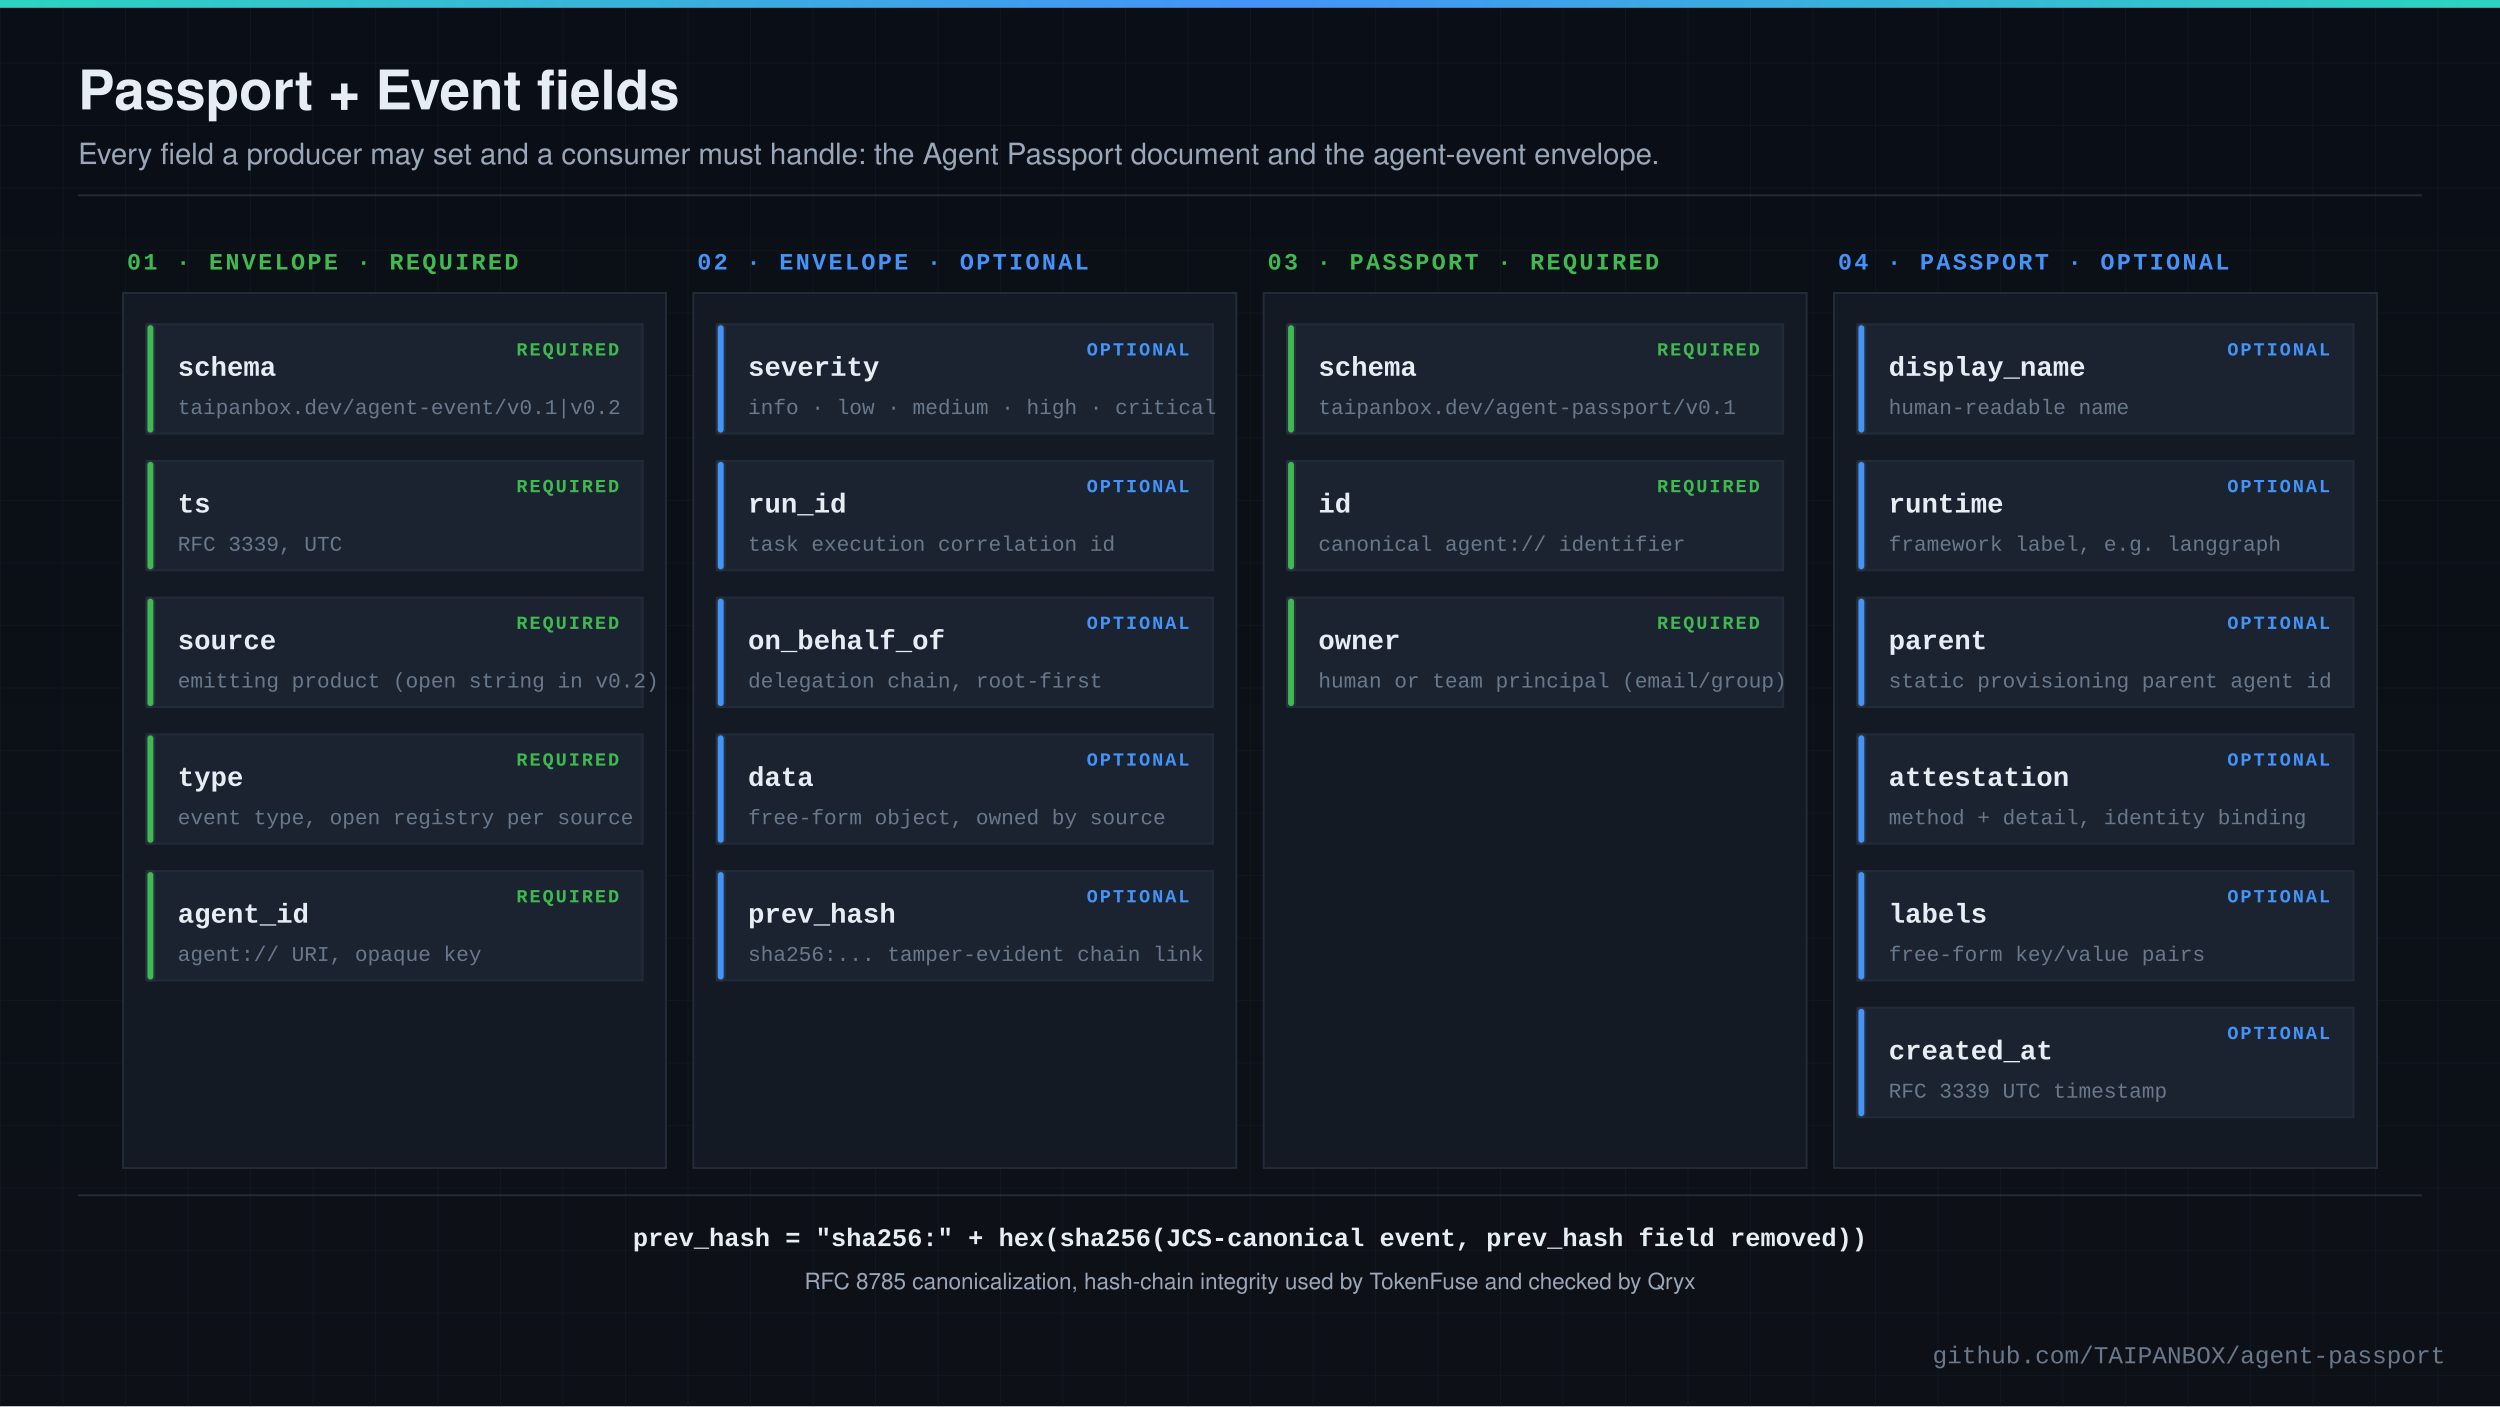
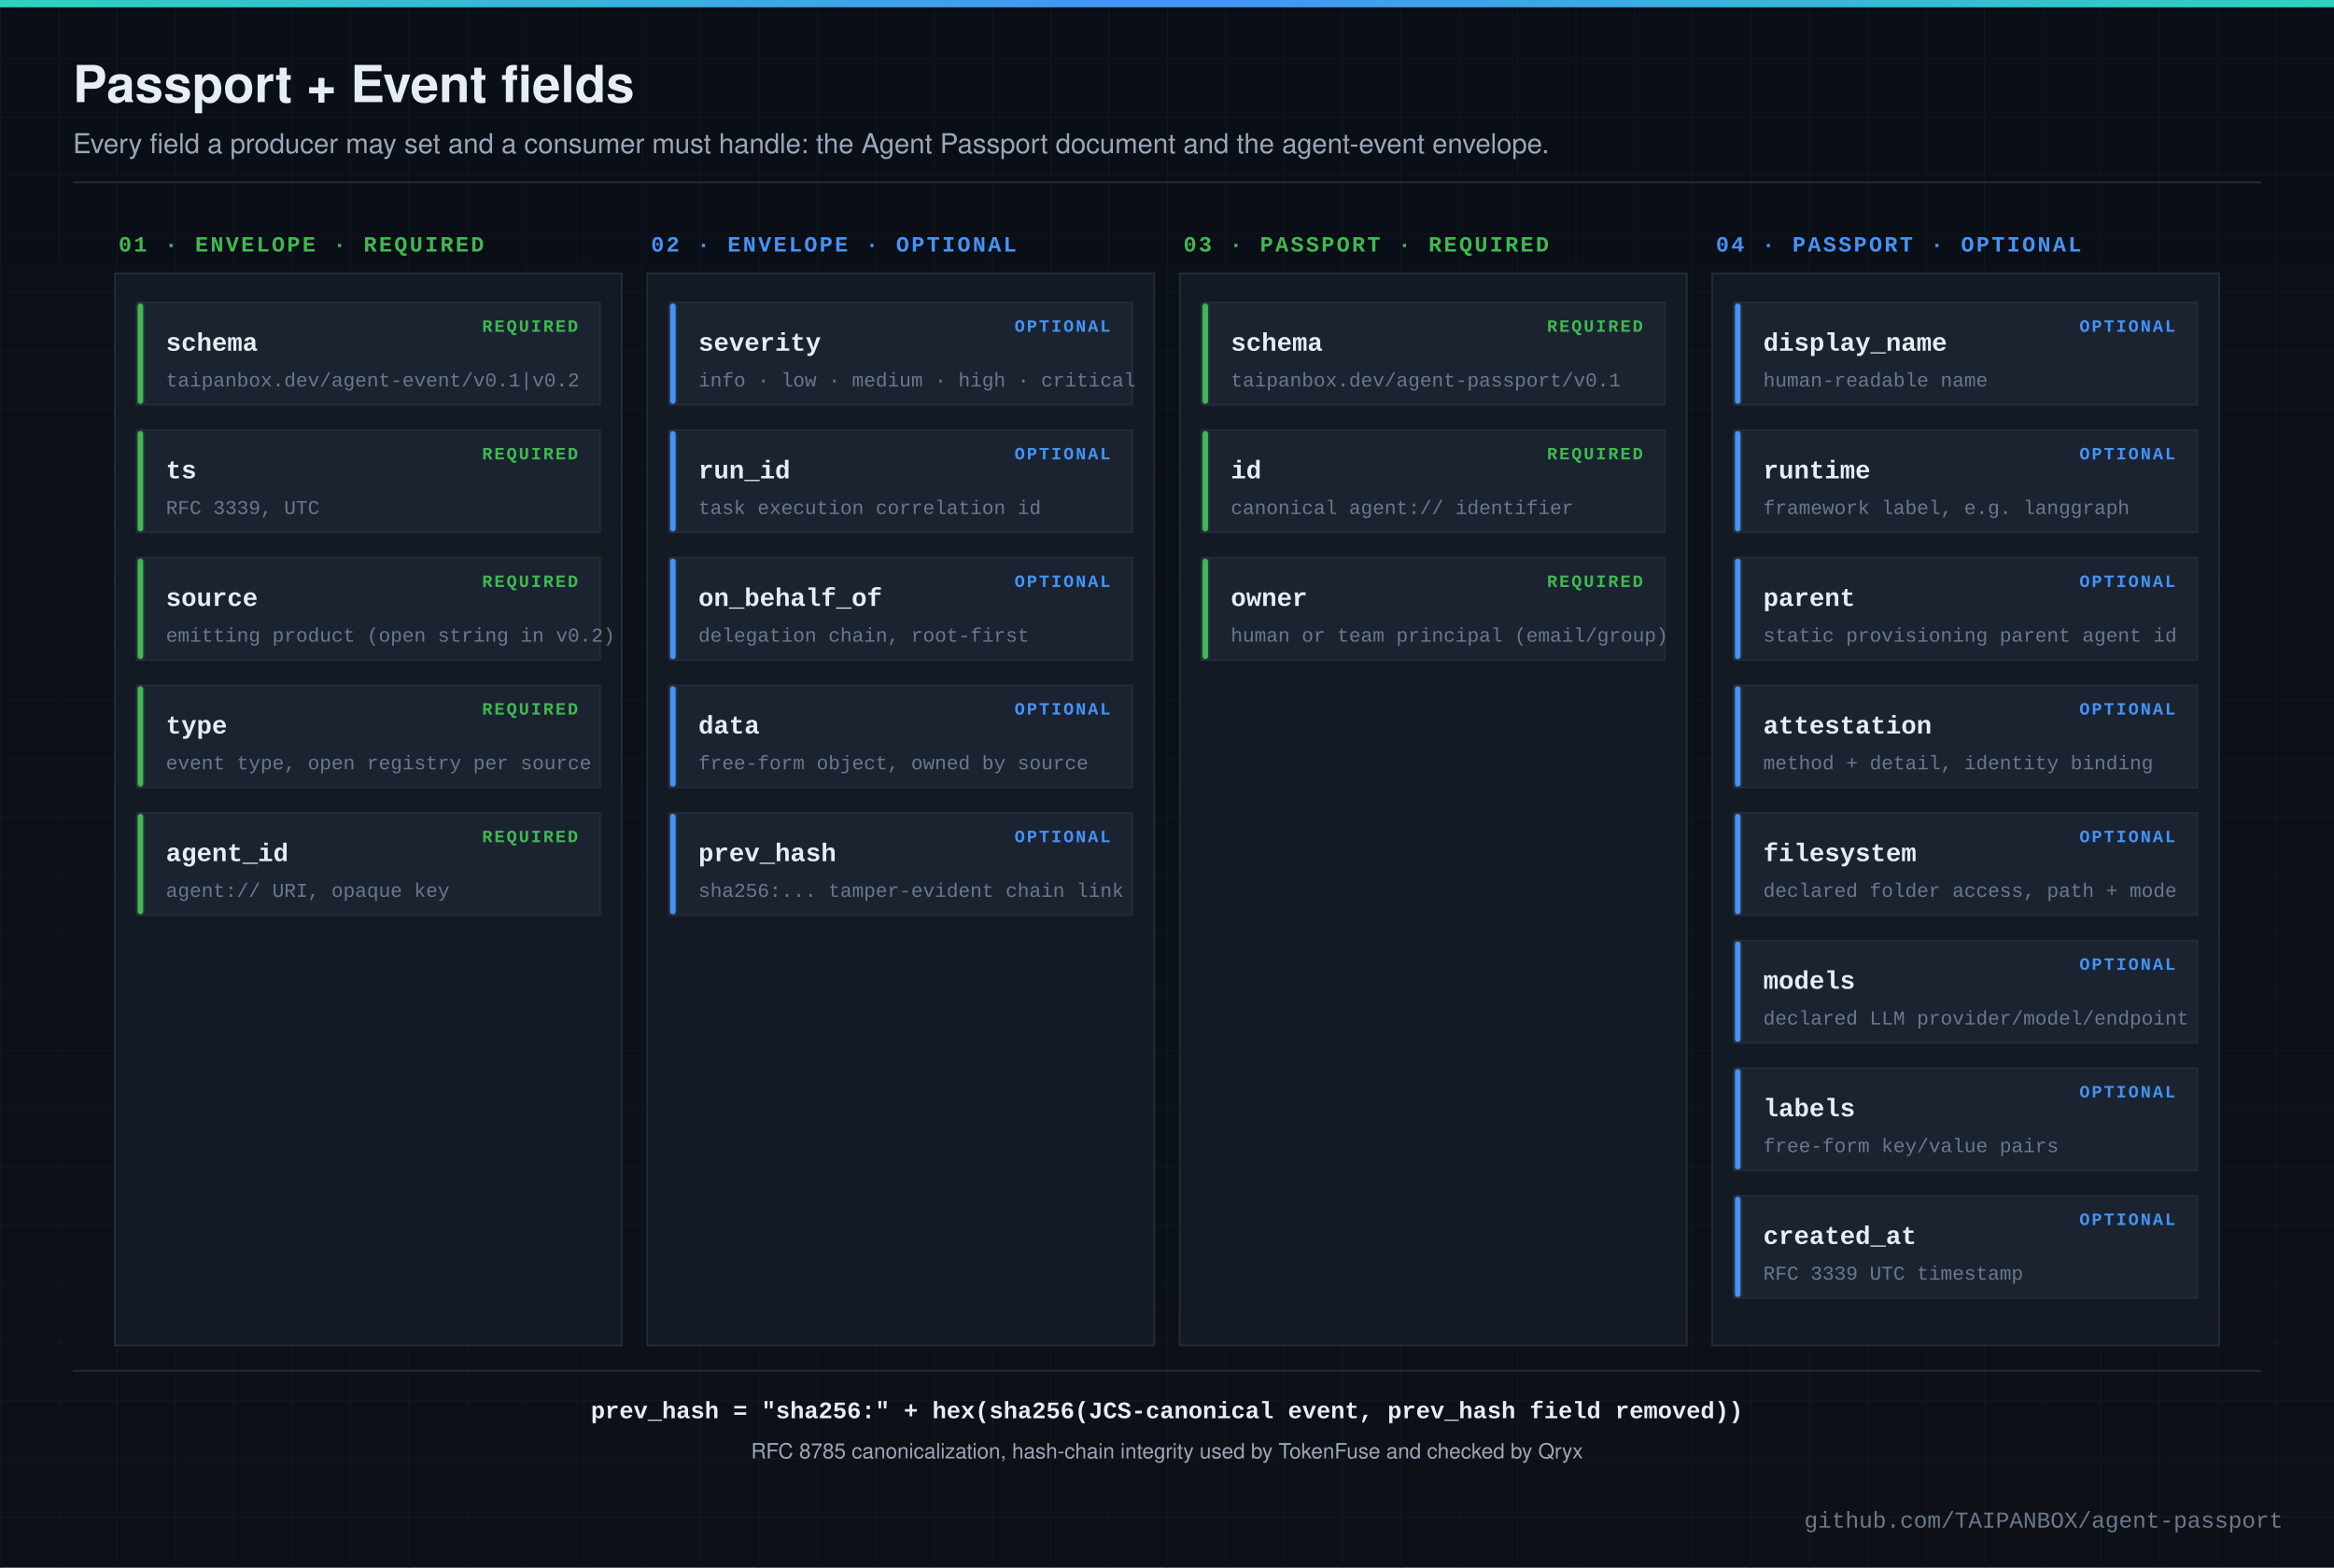
- <svg xmlns="http://www.w3.org/2000/svg" width="1280" height="720" viewBox="0 0 1280 720" font-family="'Segoe UI', system-ui, -apple-system, Helvetica, Arial, sans-serif">
+ <svg xmlns="http://www.w3.org/2000/svg" width="1280" height="860" viewBox="0 0 1280 860" font-family="'Segoe UI', system-ui, -apple-system, Helvetica, Arial, sans-serif">
  <defs>
    <linearGradient id="bg" x1="0" y1="0" x2="0" y2="1">
      <stop offset="0" stop-color="#0a0e16" />
      <stop offset="1" stop-color="#0d1117" />
    </linearGradient>
    <linearGradient id="accent" x1="0" y1="0" x2="1" y2="0">
      <stop offset="0" stop-color="#2dd4bf" />
      <stop offset="0.5" stop-color="#4493f8" />
      <stop offset="1" stop-color="#2dd4bf" />
    </linearGradient>
    <pattern id="grid" width="32" height="32" patternUnits="userSpaceOnUse">
      <path d="M 32 0 L 0 0 0 32" fill="none" stroke="#161d27" stroke-width="1" />
    </pattern>
    <filter id="soft" x="-20%" y="-20%" width="140%" height="140%">
      <feDropShadow dx="0" dy="4" stdDeviation="8" flood-color="#000000" flood-opacity="0.45" />
    </filter>
    <filter id="glow" x="-60%" y="-60%" width="220%" height="220%">
      <feDropShadow dx="0" dy="0" stdDeviation="6" flood-color="#2dd4bf" flood-opacity="0.5" />
    </filter>
  </defs>
-   <rect x="0" y="0" width="1280" height="720" rx="0" ry="0" fill="url(#bg)" />
-   <rect x="0" y="0" width="1280" height="720" fill="url(#grid)" opacity="0.5" />
+   <rect x="0" y="0" width="1280" height="860" rx="0" ry="0" fill="url(#bg)" />
+   <rect x="0" y="0" width="1280" height="860" fill="url(#grid)" opacity="0.5" />
  <rect x="0" y="0" width="1280" height="4" fill="url(#accent)" />
-   <text x="1252" y="698" font-size="12.5" fill="#69788b" font-family="'SF Mono','JetBrains Mono','Fira Code',Menlo,Consolas,'Liberation Mono',monospace" font-weight="400" text-anchor="end">github.com/TAIPANBOX/agent-passport</text>
+   <text x="1252" y="838" font-size="12.5" fill="#69788b" font-family="'SF Mono','JetBrains Mono','Fira Code',Menlo,Consolas,'Liberation Mono',monospace" font-weight="400" text-anchor="end">github.com/TAIPANBOX/agent-passport</text>
  <text x="40" y="56" font-size="28" fill="#e6edf3" font-family="'Segoe UI', system-ui, -apple-system, Helvetica, Arial, sans-serif" font-weight="700" text-anchor="start">Passport + Event fields</text>
  <text x="40" y="84" font-size="15" fill="#9aa7b8" font-family="'Segoe UI', system-ui, -apple-system, Helvetica, Arial, sans-serif" font-weight="400" text-anchor="start">Every field a producer may set and a consumer must handle: the Agent Passport document and the agent-event envelope.</text>
  <line x1="40" y1="100" x2="1240" y2="100" stroke="#222b38" stroke-width="1" />
  <text x="65.0" y="138" font-size="12" fill="#3fb950" font-family="'SF Mono','JetBrains Mono','Fira Code',Menlo,Consolas,'Liberation Mono',monospace" font-weight="700" text-anchor="start" letter-spacing="1.2">01 · ENVELOPE · REQUIRED</text>
-   <rect x="63.0" y="150" width="278" height="448" rx="0" ry="0" fill="#141a23" stroke="#222b38" stroke-width="1" />
+   <rect x="63.0" y="150" width="278" height="588" rx="0" ry="0" fill="#141a23" stroke="#222b38" stroke-width="1" />
  <rect x="75.0" y="166" width="254" height="56" rx="0" ry="0" fill="#1b2331" stroke="#222b38" stroke-width="1" />
  <rect x="75.0" y="166" width="4" height="56" rx="2" ry="2" fill="#3fb950" stroke="#283341" stroke-width="1" />
  <text x="91.0" y="192.4" font-size="14" fill="#e6edf3" font-family="'SF Mono','JetBrains Mono','Fira Code',Menlo,Consolas,'Liberation Mono',monospace" font-weight="700" text-anchor="start">schema</text>
  <text x="317.0" y="182" font-size="9.5" fill="#3fb950" font-family="'SF Mono','JetBrains Mono','Fira Code',Menlo,Consolas,'Liberation Mono',monospace" font-weight="700" text-anchor="end" letter-spacing="1">REQUIRED</text>
  <text x="91.0" y="212" font-size="10.8" fill="#69788b" font-family="'SF Mono','JetBrains Mono','Fira Code',Menlo,Consolas,'Liberation Mono',monospace" font-weight="400" text-anchor="start">taipanbox.dev/agent-event/v0.1|v0.2</text>
  <rect x="75.0" y="236" width="254" height="56" rx="0" ry="0" fill="#1b2331" stroke="#222b38" stroke-width="1" />
  <rect x="75.0" y="236" width="4" height="56" rx="2" ry="2" fill="#3fb950" stroke="#283341" stroke-width="1" />
  <text x="91.0" y="262.4" font-size="14" fill="#e6edf3" font-family="'SF Mono','JetBrains Mono','Fira Code',Menlo,Consolas,'Liberation Mono',monospace" font-weight="700" text-anchor="start">ts</text>
  <text x="317.0" y="252" font-size="9.5" fill="#3fb950" font-family="'SF Mono','JetBrains Mono','Fira Code',Menlo,Consolas,'Liberation Mono',monospace" font-weight="700" text-anchor="end" letter-spacing="1">REQUIRED</text>
  <text x="91.0" y="282" font-size="10.8" fill="#69788b" font-family="'SF Mono','JetBrains Mono','Fira Code',Menlo,Consolas,'Liberation Mono',monospace" font-weight="400" text-anchor="start">RFC 3339, UTC</text>
  <rect x="75.0" y="306" width="254" height="56" rx="0" ry="0" fill="#1b2331" stroke="#222b38" stroke-width="1" />
  <rect x="75.0" y="306" width="4" height="56" rx="2" ry="2" fill="#3fb950" stroke="#283341" stroke-width="1" />
  <text x="91.0" y="332.4" font-size="14" fill="#e6edf3" font-family="'SF Mono','JetBrains Mono','Fira Code',Menlo,Consolas,'Liberation Mono',monospace" font-weight="700" text-anchor="start">source</text>
  <text x="317.0" y="322" font-size="9.5" fill="#3fb950" font-family="'SF Mono','JetBrains Mono','Fira Code',Menlo,Consolas,'Liberation Mono',monospace" font-weight="700" text-anchor="end" letter-spacing="1">REQUIRED</text>
  <text x="91.0" y="352" font-size="10.8" fill="#69788b" font-family="'SF Mono','JetBrains Mono','Fira Code',Menlo,Consolas,'Liberation Mono',monospace" font-weight="400" text-anchor="start">emitting product (open string in v0.2)</text>
  <rect x="75.0" y="376" width="254" height="56" rx="0" ry="0" fill="#1b2331" stroke="#222b38" stroke-width="1" />
  <rect x="75.0" y="376" width="4" height="56" rx="2" ry="2" fill="#3fb950" stroke="#283341" stroke-width="1" />
  <text x="91.0" y="402.4" font-size="14" fill="#e6edf3" font-family="'SF Mono','JetBrains Mono','Fira Code',Menlo,Consolas,'Liberation Mono',monospace" font-weight="700" text-anchor="start">type</text>
  <text x="317.0" y="392" font-size="9.5" fill="#3fb950" font-family="'SF Mono','JetBrains Mono','Fira Code',Menlo,Consolas,'Liberation Mono',monospace" font-weight="700" text-anchor="end" letter-spacing="1">REQUIRED</text>
  <text x="91.0" y="422" font-size="10.8" fill="#69788b" font-family="'SF Mono','JetBrains Mono','Fira Code',Menlo,Consolas,'Liberation Mono',monospace" font-weight="400" text-anchor="start">event type, open registry per source</text>
  <rect x="75.0" y="446" width="254" height="56" rx="0" ry="0" fill="#1b2331" stroke="#222b38" stroke-width="1" />
  <rect x="75.0" y="446" width="4" height="56" rx="2" ry="2" fill="#3fb950" stroke="#283341" stroke-width="1" />
  <text x="91.0" y="472.4" font-size="14" fill="#e6edf3" font-family="'SF Mono','JetBrains Mono','Fira Code',Menlo,Consolas,'Liberation Mono',monospace" font-weight="700" text-anchor="start">agent_id</text>
  <text x="317.0" y="462" font-size="9.5" fill="#3fb950" font-family="'SF Mono','JetBrains Mono','Fira Code',Menlo,Consolas,'Liberation Mono',monospace" font-weight="700" text-anchor="end" letter-spacing="1">REQUIRED</text>
  <text x="91.0" y="492" font-size="10.8" fill="#69788b" font-family="'SF Mono','JetBrains Mono','Fira Code',Menlo,Consolas,'Liberation Mono',monospace" font-weight="400" text-anchor="start">agent:// URI, opaque key</text>
  <text x="357.0" y="138" font-size="12" fill="#4493f8" font-family="'SF Mono','JetBrains Mono','Fira Code',Menlo,Consolas,'Liberation Mono',monospace" font-weight="700" text-anchor="start" letter-spacing="1.2">02 · ENVELOPE · OPTIONAL</text>
-   <rect x="355.0" y="150" width="278" height="448" rx="0" ry="0" fill="#141a23" stroke="#222b38" stroke-width="1" />
+   <rect x="355.0" y="150" width="278" height="588" rx="0" ry="0" fill="#141a23" stroke="#222b38" stroke-width="1" />
  <rect x="367.0" y="166" width="254" height="56" rx="0" ry="0" fill="#1b2331" stroke="#222b38" stroke-width="1" />
  <rect x="367.0" y="166" width="4" height="56" rx="2" ry="2" fill="#4493f8" stroke="#283341" stroke-width="1" />
  <text x="383.0" y="192.4" font-size="14" fill="#e6edf3" font-family="'SF Mono','JetBrains Mono','Fira Code',Menlo,Consolas,'Liberation Mono',monospace" font-weight="700" text-anchor="start">severity</text>
  <text x="609.0" y="182" font-size="9.5" fill="#4493f8" font-family="'SF Mono','JetBrains Mono','Fira Code',Menlo,Consolas,'Liberation Mono',monospace" font-weight="700" text-anchor="end" letter-spacing="1">OPTIONAL</text>
  <text x="383.0" y="212" font-size="10.8" fill="#69788b" font-family="'SF Mono','JetBrains Mono','Fira Code',Menlo,Consolas,'Liberation Mono',monospace" font-weight="400" text-anchor="start">info · low · medium · high · critical</text>
  <rect x="367.0" y="236" width="254" height="56" rx="0" ry="0" fill="#1b2331" stroke="#222b38" stroke-width="1" />
  <rect x="367.0" y="236" width="4" height="56" rx="2" ry="2" fill="#4493f8" stroke="#283341" stroke-width="1" />
  <text x="383.0" y="262.4" font-size="14" fill="#e6edf3" font-family="'SF Mono','JetBrains Mono','Fira Code',Menlo,Consolas,'Liberation Mono',monospace" font-weight="700" text-anchor="start">run_id</text>
  <text x="609.0" y="252" font-size="9.5" fill="#4493f8" font-family="'SF Mono','JetBrains Mono','Fira Code',Menlo,Consolas,'Liberation Mono',monospace" font-weight="700" text-anchor="end" letter-spacing="1">OPTIONAL</text>
  <text x="383.0" y="282" font-size="10.8" fill="#69788b" font-family="'SF Mono','JetBrains Mono','Fira Code',Menlo,Consolas,'Liberation Mono',monospace" font-weight="400" text-anchor="start">task execution correlation id</text>
  <rect x="367.0" y="306" width="254" height="56" rx="0" ry="0" fill="#1b2331" stroke="#222b38" stroke-width="1" />
  <rect x="367.0" y="306" width="4" height="56" rx="2" ry="2" fill="#4493f8" stroke="#283341" stroke-width="1" />
  <text x="383.0" y="332.4" font-size="14" fill="#e6edf3" font-family="'SF Mono','JetBrains Mono','Fira Code',Menlo,Consolas,'Liberation Mono',monospace" font-weight="700" text-anchor="start">on_behalf_of</text>
  <text x="609.0" y="322" font-size="9.5" fill="#4493f8" font-family="'SF Mono','JetBrains Mono','Fira Code',Menlo,Consolas,'Liberation Mono',monospace" font-weight="700" text-anchor="end" letter-spacing="1">OPTIONAL</text>
  <text x="383.0" y="352" font-size="10.8" fill="#69788b" font-family="'SF Mono','JetBrains Mono','Fira Code',Menlo,Consolas,'Liberation Mono',monospace" font-weight="400" text-anchor="start">delegation chain, root-first</text>
  <rect x="367.0" y="376" width="254" height="56" rx="0" ry="0" fill="#1b2331" stroke="#222b38" stroke-width="1" />
  <rect x="367.0" y="376" width="4" height="56" rx="2" ry="2" fill="#4493f8" stroke="#283341" stroke-width="1" />
  <text x="383.0" y="402.4" font-size="14" fill="#e6edf3" font-family="'SF Mono','JetBrains Mono','Fira Code',Menlo,Consolas,'Liberation Mono',monospace" font-weight="700" text-anchor="start">data</text>
  <text x="609.0" y="392" font-size="9.5" fill="#4493f8" font-family="'SF Mono','JetBrains Mono','Fira Code',Menlo,Consolas,'Liberation Mono',monospace" font-weight="700" text-anchor="end" letter-spacing="1">OPTIONAL</text>
  <text x="383.0" y="422" font-size="10.8" fill="#69788b" font-family="'SF Mono','JetBrains Mono','Fira Code',Menlo,Consolas,'Liberation Mono',monospace" font-weight="400" text-anchor="start">free-form object, owned by source</text>
  <rect x="367.0" y="446" width="254" height="56" rx="0" ry="0" fill="#1b2331" stroke="#222b38" stroke-width="1" />
  <rect x="367.0" y="446" width="4" height="56" rx="2" ry="2" fill="#4493f8" stroke="#283341" stroke-width="1" />
  <text x="383.0" y="472.4" font-size="14" fill="#e6edf3" font-family="'SF Mono','JetBrains Mono','Fira Code',Menlo,Consolas,'Liberation Mono',monospace" font-weight="700" text-anchor="start">prev_hash</text>
  <text x="609.0" y="462" font-size="9.5" fill="#4493f8" font-family="'SF Mono','JetBrains Mono','Fira Code',Menlo,Consolas,'Liberation Mono',monospace" font-weight="700" text-anchor="end" letter-spacing="1">OPTIONAL</text>
  <text x="383.0" y="492" font-size="10.8" fill="#69788b" font-family="'SF Mono','JetBrains Mono','Fira Code',Menlo,Consolas,'Liberation Mono',monospace" font-weight="400" text-anchor="start">sha256:... tamper-evident chain link</text>
  <text x="649.0" y="138" font-size="12" fill="#3fb950" font-family="'SF Mono','JetBrains Mono','Fira Code',Menlo,Consolas,'Liberation Mono',monospace" font-weight="700" text-anchor="start" letter-spacing="1.2">03 · PASSPORT · REQUIRED</text>
-   <rect x="647.0" y="150" width="278" height="448" rx="0" ry="0" fill="#141a23" stroke="#222b38" stroke-width="1" />
+   <rect x="647.0" y="150" width="278" height="588" rx="0" ry="0" fill="#141a23" stroke="#222b38" stroke-width="1" />
  <rect x="659.0" y="166" width="254" height="56" rx="0" ry="0" fill="#1b2331" stroke="#222b38" stroke-width="1" />
  <rect x="659.0" y="166" width="4" height="56" rx="2" ry="2" fill="#3fb950" stroke="#283341" stroke-width="1" />
  <text x="675.0" y="192.4" font-size="14" fill="#e6edf3" font-family="'SF Mono','JetBrains Mono','Fira Code',Menlo,Consolas,'Liberation Mono',monospace" font-weight="700" text-anchor="start">schema</text>
  <text x="901.0" y="182" font-size="9.5" fill="#3fb950" font-family="'SF Mono','JetBrains Mono','Fira Code',Menlo,Consolas,'Liberation Mono',monospace" font-weight="700" text-anchor="end" letter-spacing="1">REQUIRED</text>
  <text x="675.0" y="212" font-size="10.8" fill="#69788b" font-family="'SF Mono','JetBrains Mono','Fira Code',Menlo,Consolas,'Liberation Mono',monospace" font-weight="400" text-anchor="start">taipanbox.dev/agent-passport/v0.1</text>
  <rect x="659.0" y="236" width="254" height="56" rx="0" ry="0" fill="#1b2331" stroke="#222b38" stroke-width="1" />
  <rect x="659.0" y="236" width="4" height="56" rx="2" ry="2" fill="#3fb950" stroke="#283341" stroke-width="1" />
  <text x="675.0" y="262.4" font-size="14" fill="#e6edf3" font-family="'SF Mono','JetBrains Mono','Fira Code',Menlo,Consolas,'Liberation Mono',monospace" font-weight="700" text-anchor="start">id</text>
  <text x="901.0" y="252" font-size="9.5" fill="#3fb950" font-family="'SF Mono','JetBrains Mono','Fira Code',Menlo,Consolas,'Liberation Mono',monospace" font-weight="700" text-anchor="end" letter-spacing="1">REQUIRED</text>
  <text x="675.0" y="282" font-size="10.8" fill="#69788b" font-family="'SF Mono','JetBrains Mono','Fira Code',Menlo,Consolas,'Liberation Mono',monospace" font-weight="400" text-anchor="start">canonical agent:// identifier</text>
  <rect x="659.0" y="306" width="254" height="56" rx="0" ry="0" fill="#1b2331" stroke="#222b38" stroke-width="1" />
  <rect x="659.0" y="306" width="4" height="56" rx="2" ry="2" fill="#3fb950" stroke="#283341" stroke-width="1" />
  <text x="675.0" y="332.4" font-size="14" fill="#e6edf3" font-family="'SF Mono','JetBrains Mono','Fira Code',Menlo,Consolas,'Liberation Mono',monospace" font-weight="700" text-anchor="start">owner</text>
  <text x="901.0" y="322" font-size="9.5" fill="#3fb950" font-family="'SF Mono','JetBrains Mono','Fira Code',Menlo,Consolas,'Liberation Mono',monospace" font-weight="700" text-anchor="end" letter-spacing="1">REQUIRED</text>
  <text x="675.0" y="352" font-size="10.8" fill="#69788b" font-family="'SF Mono','JetBrains Mono','Fira Code',Menlo,Consolas,'Liberation Mono',monospace" font-weight="400" text-anchor="start">human or team principal (email/group)</text>
  <text x="941.0" y="138" font-size="12" fill="#4493f8" font-family="'SF Mono','JetBrains Mono','Fira Code',Menlo,Consolas,'Liberation Mono',monospace" font-weight="700" text-anchor="start" letter-spacing="1.2">04 · PASSPORT · OPTIONAL</text>
-   <rect x="939.0" y="150" width="278" height="448" rx="0" ry="0" fill="#141a23" stroke="#222b38" stroke-width="1" />
+   <rect x="939.0" y="150" width="278" height="588" rx="0" ry="0" fill="#141a23" stroke="#222b38" stroke-width="1" />
  <rect x="951.0" y="166" width="254" height="56" rx="0" ry="0" fill="#1b2331" stroke="#222b38" stroke-width="1" />
  <rect x="951.0" y="166" width="4" height="56" rx="2" ry="2" fill="#4493f8" stroke="#283341" stroke-width="1" />
  <text x="967.0" y="192.4" font-size="14" fill="#e6edf3" font-family="'SF Mono','JetBrains Mono','Fira Code',Menlo,Consolas,'Liberation Mono',monospace" font-weight="700" text-anchor="start">display_name</text>
  <text x="1193.0" y="182" font-size="9.5" fill="#4493f8" font-family="'SF Mono','JetBrains Mono','Fira Code',Menlo,Consolas,'Liberation Mono',monospace" font-weight="700" text-anchor="end" letter-spacing="1">OPTIONAL</text>
  <text x="967.0" y="212" font-size="10.8" fill="#69788b" font-family="'SF Mono','JetBrains Mono','Fira Code',Menlo,Consolas,'Liberation Mono',monospace" font-weight="400" text-anchor="start">human-readable name</text>
  <rect x="951.0" y="236" width="254" height="56" rx="0" ry="0" fill="#1b2331" stroke="#222b38" stroke-width="1" />
  <rect x="951.0" y="236" width="4" height="56" rx="2" ry="2" fill="#4493f8" stroke="#283341" stroke-width="1" />
  <text x="967.0" y="262.4" font-size="14" fill="#e6edf3" font-family="'SF Mono','JetBrains Mono','Fira Code',Menlo,Consolas,'Liberation Mono',monospace" font-weight="700" text-anchor="start">runtime</text>
  <text x="1193.0" y="252" font-size="9.5" fill="#4493f8" font-family="'SF Mono','JetBrains Mono','Fira Code',Menlo,Consolas,'Liberation Mono',monospace" font-weight="700" text-anchor="end" letter-spacing="1">OPTIONAL</text>
  <text x="967.0" y="282" font-size="10.8" fill="#69788b" font-family="'SF Mono','JetBrains Mono','Fira Code',Menlo,Consolas,'Liberation Mono',monospace" font-weight="400" text-anchor="start">framework label, e.g. langgraph</text>
  <rect x="951.0" y="306" width="254" height="56" rx="0" ry="0" fill="#1b2331" stroke="#222b38" stroke-width="1" />
  <rect x="951.0" y="306" width="4" height="56" rx="2" ry="2" fill="#4493f8" stroke="#283341" stroke-width="1" />
  <text x="967.0" y="332.4" font-size="14" fill="#e6edf3" font-family="'SF Mono','JetBrains Mono','Fira Code',Menlo,Consolas,'Liberation Mono',monospace" font-weight="700" text-anchor="start">parent</text>
  <text x="1193.0" y="322" font-size="9.5" fill="#4493f8" font-family="'SF Mono','JetBrains Mono','Fira Code',Menlo,Consolas,'Liberation Mono',monospace" font-weight="700" text-anchor="end" letter-spacing="1">OPTIONAL</text>
  <text x="967.0" y="352" font-size="10.8" fill="#69788b" font-family="'SF Mono','JetBrains Mono','Fira Code',Menlo,Consolas,'Liberation Mono',monospace" font-weight="400" text-anchor="start">static provisioning parent agent id</text>
  <rect x="951.0" y="376" width="254" height="56" rx="0" ry="0" fill="#1b2331" stroke="#222b38" stroke-width="1" />
  <rect x="951.0" y="376" width="4" height="56" rx="2" ry="2" fill="#4493f8" stroke="#283341" stroke-width="1" />
  <text x="967.0" y="402.4" font-size="14" fill="#e6edf3" font-family="'SF Mono','JetBrains Mono','Fira Code',Menlo,Consolas,'Liberation Mono',monospace" font-weight="700" text-anchor="start">attestation</text>
  <text x="1193.0" y="392" font-size="9.5" fill="#4493f8" font-family="'SF Mono','JetBrains Mono','Fira Code',Menlo,Consolas,'Liberation Mono',monospace" font-weight="700" text-anchor="end" letter-spacing="1">OPTIONAL</text>
  <text x="967.0" y="422" font-size="10.8" fill="#69788b" font-family="'SF Mono','JetBrains Mono','Fira Code',Menlo,Consolas,'Liberation Mono',monospace" font-weight="400" text-anchor="start">method + detail, identity binding</text>
  <rect x="951.0" y="446" width="254" height="56" rx="0" ry="0" fill="#1b2331" stroke="#222b38" stroke-width="1" />
  <rect x="951.0" y="446" width="4" height="56" rx="2" ry="2" fill="#4493f8" stroke="#283341" stroke-width="1" />
-   <text x="967.0" y="472.4" font-size="14" fill="#e6edf3" font-family="'SF Mono','JetBrains Mono','Fira Code',Menlo,Consolas,'Liberation Mono',monospace" font-weight="700" text-anchor="start">labels</text>
+   <text x="967.0" y="472.4" font-size="14" fill="#e6edf3" font-family="'SF Mono','JetBrains Mono','Fira Code',Menlo,Consolas,'Liberation Mono',monospace" font-weight="700" text-anchor="start">filesystem</text>
  <text x="1193.0" y="462" font-size="9.5" fill="#4493f8" font-family="'SF Mono','JetBrains Mono','Fira Code',Menlo,Consolas,'Liberation Mono',monospace" font-weight="700" text-anchor="end" letter-spacing="1">OPTIONAL</text>
-   <text x="967.0" y="492" font-size="10.8" fill="#69788b" font-family="'SF Mono','JetBrains Mono','Fira Code',Menlo,Consolas,'Liberation Mono',monospace" font-weight="400" text-anchor="start">free-form key/value pairs</text>
+   <text x="967.0" y="492" font-size="10.8" fill="#69788b" font-family="'SF Mono','JetBrains Mono','Fira Code',Menlo,Consolas,'Liberation Mono',monospace" font-weight="400" text-anchor="start">declared folder access, path + mode</text>
  <rect x="951.0" y="516" width="254" height="56" rx="0" ry="0" fill="#1b2331" stroke="#222b38" stroke-width="1" />
  <rect x="951.0" y="516" width="4" height="56" rx="2" ry="2" fill="#4493f8" stroke="#283341" stroke-width="1" />
-   <text x="967.0" y="542.4" font-size="14" fill="#e6edf3" font-family="'SF Mono','JetBrains Mono','Fira Code',Menlo,Consolas,'Liberation Mono',monospace" font-weight="700" text-anchor="start">created_at</text>
+   <text x="967.0" y="542.4" font-size="14" fill="#e6edf3" font-family="'SF Mono','JetBrains Mono','Fira Code',Menlo,Consolas,'Liberation Mono',monospace" font-weight="700" text-anchor="start">models</text>
  <text x="1193.0" y="532" font-size="9.5" fill="#4493f8" font-family="'SF Mono','JetBrains Mono','Fira Code',Menlo,Consolas,'Liberation Mono',monospace" font-weight="700" text-anchor="end" letter-spacing="1">OPTIONAL</text>
-   <text x="967.0" y="562" font-size="10.8" fill="#69788b" font-family="'SF Mono','JetBrains Mono','Fira Code',Menlo,Consolas,'Liberation Mono',monospace" font-weight="400" text-anchor="start">RFC 3339 UTC timestamp</text>
-   <line x1="40" y1="612" x2="1240" y2="612" stroke="#222b38" stroke-width="1" />
-   <text x="640" y="638" font-size="13" fill="#e6edf3" font-family="'SF Mono','JetBrains Mono','Fira Code',Menlo,Consolas,'Liberation Mono',monospace" font-weight="600" text-anchor="middle">prev_hash = "sha256:" + hex(sha256(JCS-canonical event, prev_hash field removed))</text>
-   <text x="640" y="660" font-size="11.5" fill="#9aa7b8" font-family="'Segoe UI', system-ui, -apple-system, Helvetica, Arial, sans-serif" font-weight="400" text-anchor="middle">RFC 8785 canonicalization, hash-chain integrity used by TokenFuse and checked by Qryx</text>
+   <text x="967.0" y="562" font-size="10.8" fill="#69788b" font-family="'SF Mono','JetBrains Mono','Fira Code',Menlo,Consolas,'Liberation Mono',monospace" font-weight="400" text-anchor="start">declared LLM provider/model/endpoint</text>
+   <rect x="951.0" y="586" width="254" height="56" rx="0" ry="0" fill="#1b2331" stroke="#222b38" stroke-width="1" />
+   <rect x="951.0" y="586" width="4" height="56" rx="2" ry="2" fill="#4493f8" stroke="#283341" stroke-width="1" />
+   <text x="967.0" y="612.4" font-size="14" fill="#e6edf3" font-family="'SF Mono','JetBrains Mono','Fira Code',Menlo,Consolas,'Liberation Mono',monospace" font-weight="700" text-anchor="start">labels</text>
+   <text x="1193.0" y="602" font-size="9.5" fill="#4493f8" font-family="'SF Mono','JetBrains Mono','Fira Code',Menlo,Consolas,'Liberation Mono',monospace" font-weight="700" text-anchor="end" letter-spacing="1">OPTIONAL</text>
+   <text x="967.0" y="632" font-size="10.8" fill="#69788b" font-family="'SF Mono','JetBrains Mono','Fira Code',Menlo,Consolas,'Liberation Mono',monospace" font-weight="400" text-anchor="start">free-form key/value pairs</text>
+   <rect x="951.0" y="656" width="254" height="56" rx="0" ry="0" fill="#1b2331" stroke="#222b38" stroke-width="1" />
+   <rect x="951.0" y="656" width="4" height="56" rx="2" ry="2" fill="#4493f8" stroke="#283341" stroke-width="1" />
+   <text x="967.0" y="682.4" font-size="14" fill="#e6edf3" font-family="'SF Mono','JetBrains Mono','Fira Code',Menlo,Consolas,'Liberation Mono',monospace" font-weight="700" text-anchor="start">created_at</text>
+   <text x="1193.0" y="672" font-size="9.5" fill="#4493f8" font-family="'SF Mono','JetBrains Mono','Fira Code',Menlo,Consolas,'Liberation Mono',monospace" font-weight="700" text-anchor="end" letter-spacing="1">OPTIONAL</text>
+   <text x="967.0" y="702" font-size="10.8" fill="#69788b" font-family="'SF Mono','JetBrains Mono','Fira Code',Menlo,Consolas,'Liberation Mono',monospace" font-weight="400" text-anchor="start">RFC 3339 UTC timestamp</text>
+   <line x1="40" y1="752" x2="1240" y2="752" stroke="#222b38" stroke-width="1" />
+   <text x="640" y="778" font-size="13" fill="#e6edf3" font-family="'SF Mono','JetBrains Mono','Fira Code',Menlo,Consolas,'Liberation Mono',monospace" font-weight="600" text-anchor="middle">prev_hash = "sha256:" + hex(sha256(JCS-canonical event, prev_hash field removed))</text>
+   <text x="640" y="800" font-size="11.5" fill="#9aa7b8" font-family="'Segoe UI', system-ui, -apple-system, Helvetica, Arial, sans-serif" font-weight="400" text-anchor="middle">RFC 8785 canonicalization, hash-chain integrity used by TokenFuse and checked by Qryx</text>
</svg>
